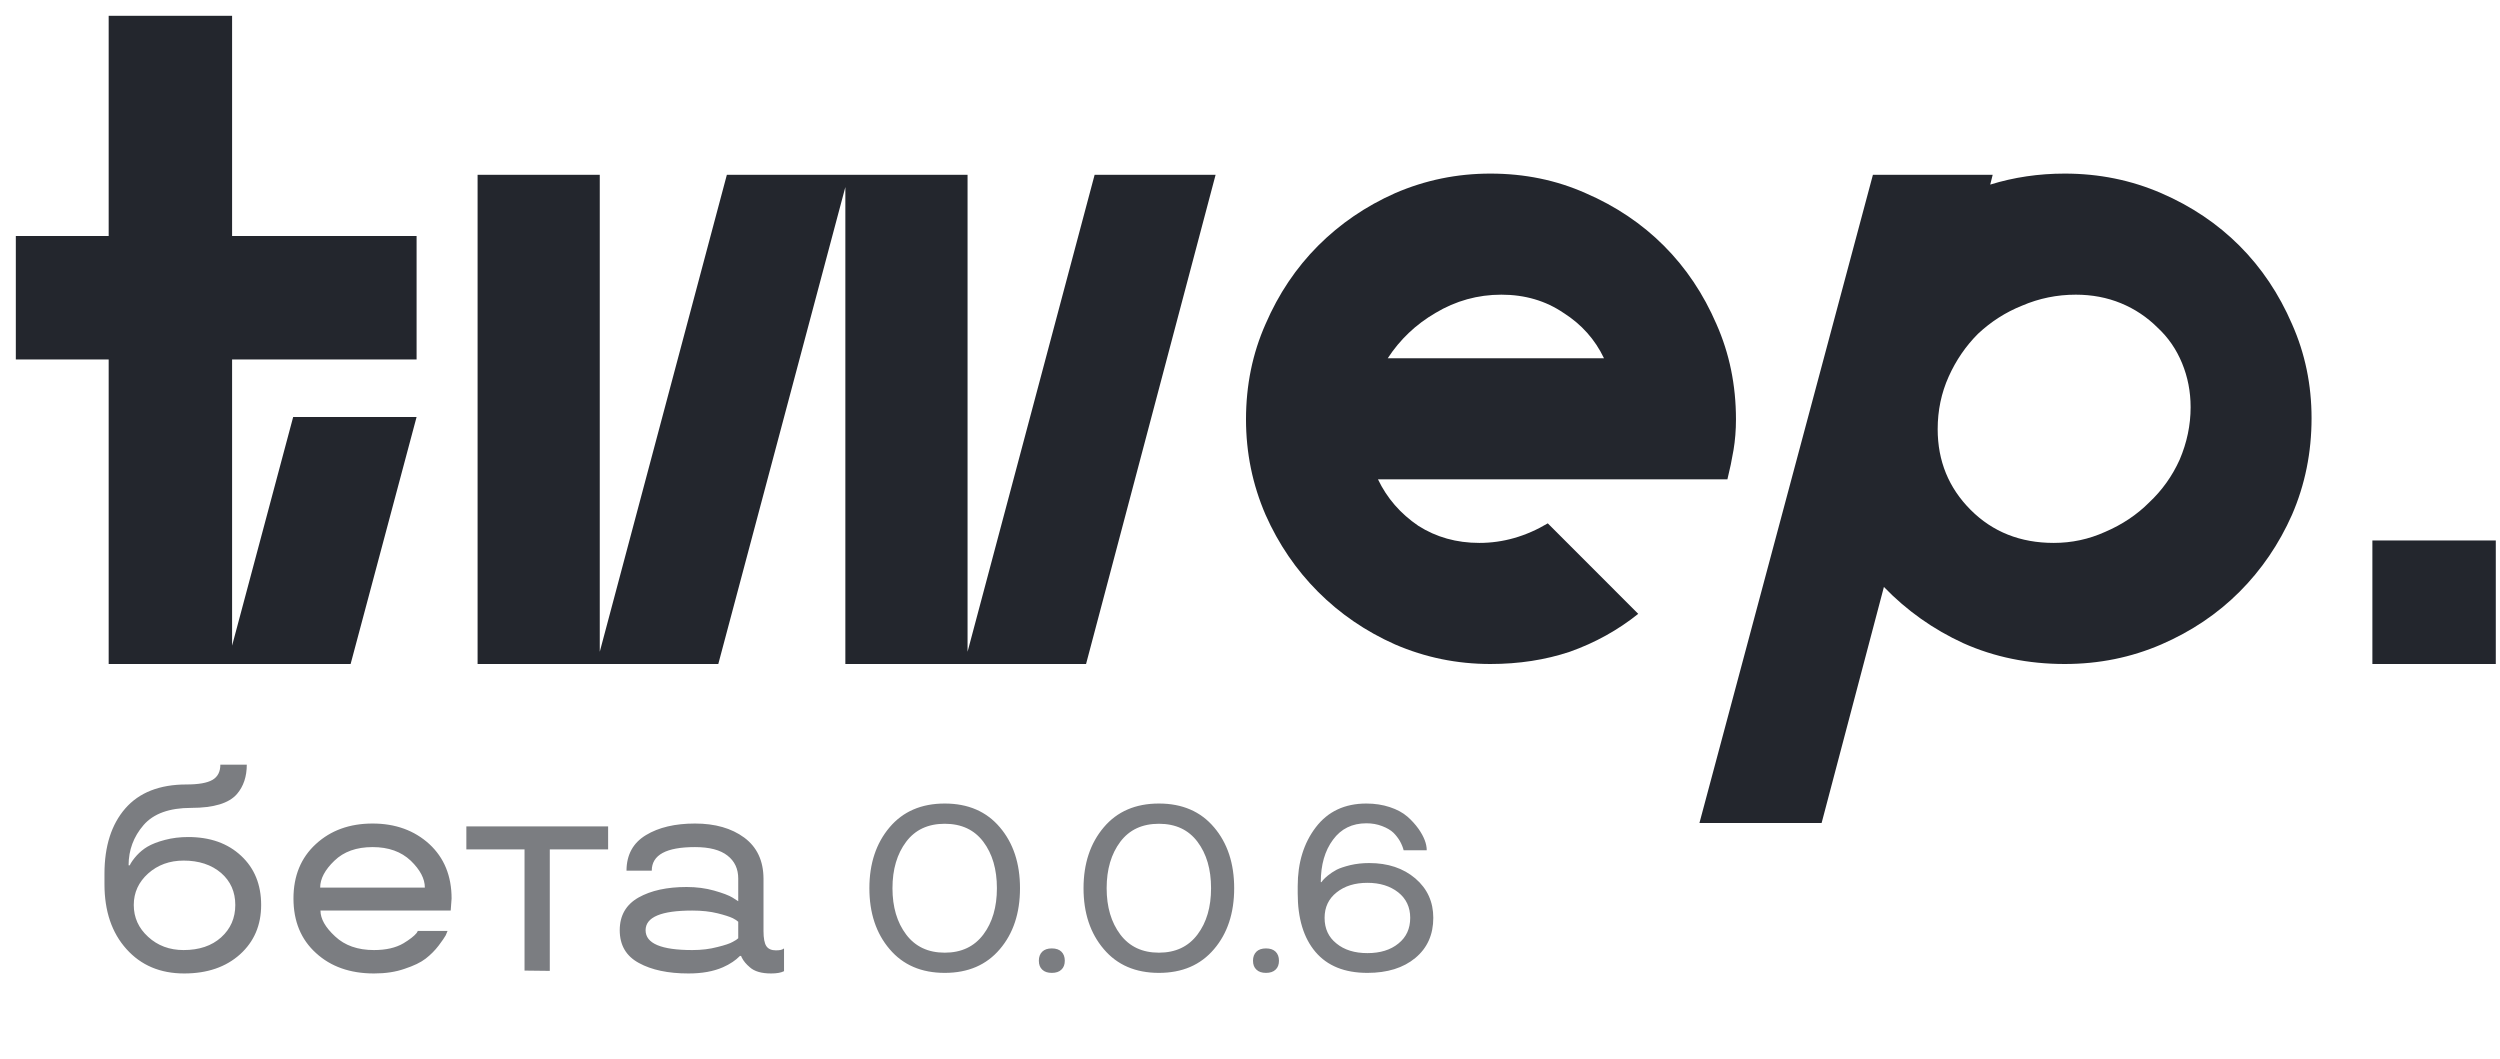
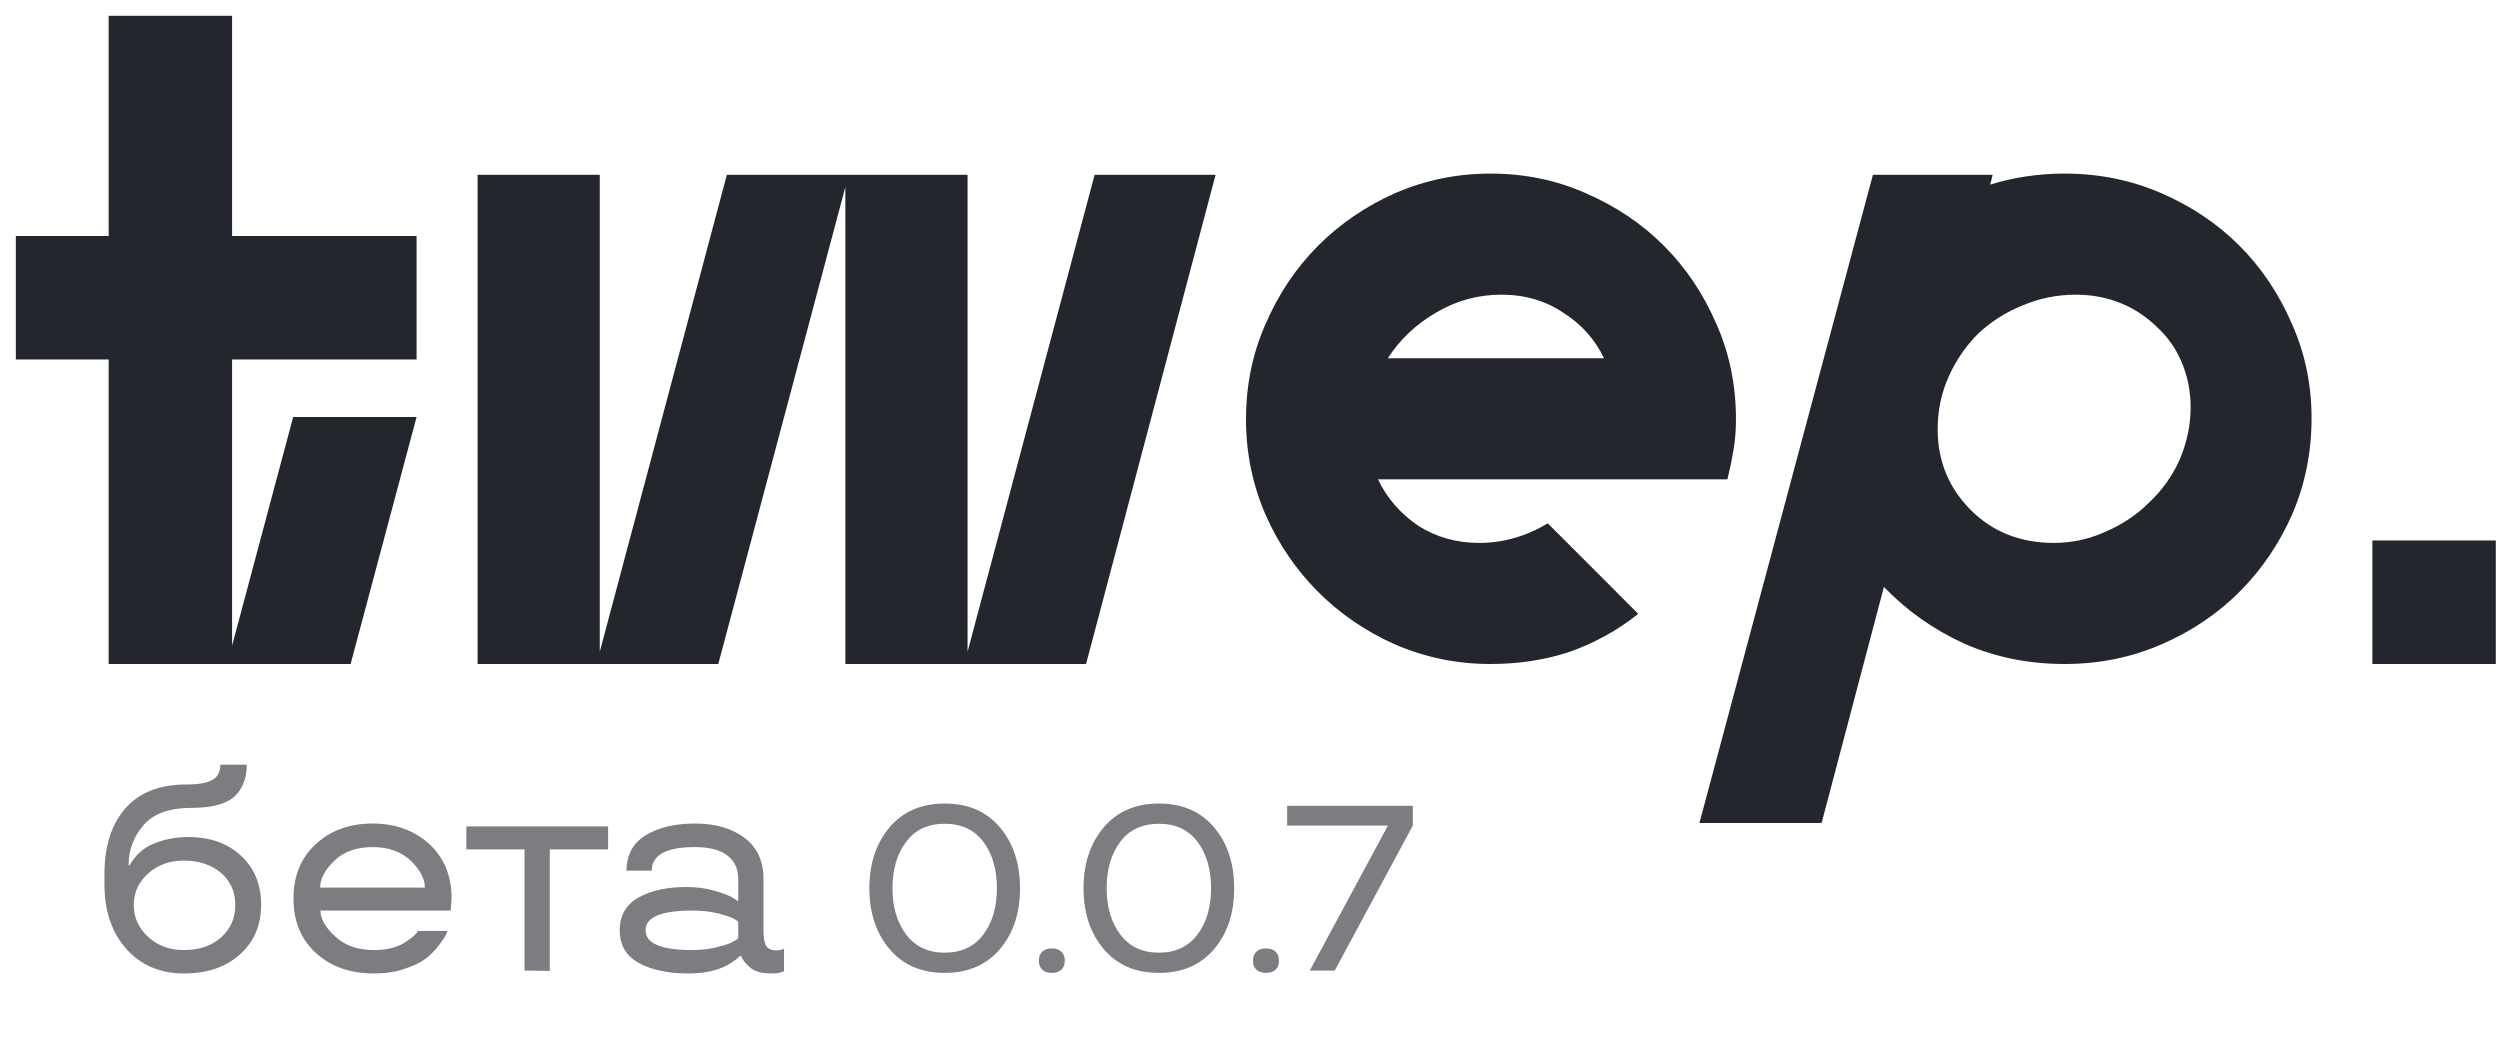
<svg xmlns="http://www.w3.org/2000/svg" width="85" height="36" viewBox="0 0 85 36" fill="none">
  <path d="M3.695 12.222V22.576H11.921L14.164 14.177H9.968L7.891 21.952V12.222H14.164V8.023H7.891V0.538H3.695V8.023H0.538V12.222H3.695Z" fill="#23262D" />
  <path d="M41.33 5.944H37.217L32.897 22.16V5.944H24.713L20.392 22.16V5.944H16.238V22.576H24.422L28.742 6.36V22.576H36.926L41.33 5.944Z" fill="#23262D" />
  <path d="M50.299 18.459C49.523 18.459 48.831 18.265 48.222 17.877C47.612 17.462 47.156 16.935 46.851 16.297H58.732C58.815 15.965 58.884 15.632 58.94 15.299C58.995 14.967 59.023 14.62 59.023 14.26C59.023 13.096 58.801 12.014 58.358 11.017C57.915 9.991 57.32 9.104 56.572 8.355C55.824 7.607 54.938 7.011 53.913 6.568C52.916 6.124 51.836 5.902 50.673 5.902C49.537 5.902 48.457 6.124 47.432 6.568C46.435 7.011 45.563 7.607 44.815 8.355C44.068 9.104 43.472 9.991 43.029 11.017C42.586 12.014 42.364 13.096 42.364 14.26C42.364 15.396 42.586 16.477 43.029 17.503C43.472 18.501 44.068 19.374 44.815 20.123C45.563 20.871 46.435 21.467 47.432 21.911C48.457 22.354 49.537 22.576 50.673 22.576C51.642 22.576 52.542 22.437 53.373 22.16C54.232 21.855 55.007 21.425 55.7 20.871L52.625 17.794C51.878 18.238 51.102 18.459 50.299 18.459ZM51.047 10.019C51.85 10.019 52.556 10.227 53.165 10.642C53.775 11.03 54.232 11.543 54.536 12.181H47.183C47.599 11.543 48.139 11.03 48.803 10.642C49.496 10.227 50.244 10.019 51.047 10.019Z" fill="#23262D" />
  <path d="M67.751 5.944H63.679L57.781 27.981H61.935L64.053 19.956C64.829 20.76 65.729 21.398 66.754 21.869C67.806 22.34 68.955 22.576 70.202 22.576C71.365 22.576 72.459 22.354 73.484 21.911C74.508 21.467 75.394 20.871 76.142 20.123C76.89 19.374 77.485 18.501 77.928 17.503C78.372 16.477 78.593 15.383 78.593 14.218C78.593 13.082 78.372 12.014 77.928 11.017C77.485 9.991 76.89 9.104 76.142 8.355C75.394 7.607 74.508 7.011 73.484 6.568C72.459 6.124 71.365 5.902 70.202 5.902C69.315 5.902 68.471 6.027 67.668 6.276L67.751 5.944ZM65.881 14.592C65.881 13.955 66.006 13.359 66.255 12.805C66.504 12.25 66.837 11.765 67.252 11.349C67.695 10.934 68.194 10.615 68.748 10.393C69.329 10.143 69.939 10.019 70.576 10.019C71.129 10.019 71.642 10.116 72.113 10.31C72.583 10.504 72.999 10.781 73.359 11.141C73.719 11.474 73.996 11.876 74.19 12.347C74.384 12.818 74.481 13.317 74.481 13.844C74.481 14.454 74.356 15.05 74.107 15.632C73.857 16.186 73.511 16.672 73.068 17.087C72.653 17.503 72.154 17.836 71.573 18.085C71.019 18.335 70.437 18.459 69.828 18.459C68.692 18.459 67.751 18.085 67.003 17.337C66.255 16.588 65.881 15.674 65.881 14.592Z" fill="#23262D" />
  <path d="M84.857 22.576V18.376H80.661V22.576H84.857Z" fill="#23262D" />
  <g opacity="0.6">
    <path d="M6.501 27.468C5.759 27.468 5.218 27.663 4.88 28.054C4.541 28.448 4.372 28.903 4.372 29.421H4.411C4.457 29.323 4.536 29.211 4.65 29.084C4.755 28.97 4.873 28.872 5.007 28.791C5.16 28.7 5.36 28.622 5.607 28.557C5.855 28.491 6.118 28.459 6.398 28.459C7.144 28.459 7.744 28.672 8.2 29.099C8.653 29.522 8.879 30.078 8.879 30.769C8.879 31.455 8.64 32.015 8.161 32.448C7.679 32.881 7.046 33.098 6.262 33.098C5.448 33.098 4.794 32.821 4.299 32.268C3.801 31.714 3.552 30.979 3.552 30.061V29.709C3.552 28.771 3.788 28.031 4.26 27.487C4.735 26.944 5.428 26.672 6.34 26.672C6.75 26.672 7.045 26.62 7.224 26.516C7.403 26.412 7.492 26.239 7.492 25.998H8.391C8.391 26.402 8.28 26.734 8.059 26.994C7.788 27.31 7.269 27.468 6.501 27.468ZM7.517 31.872C7.839 31.582 8 31.215 8 30.769C8 30.323 7.839 29.96 7.517 29.68C7.188 29.4 6.763 29.26 6.242 29.26C5.767 29.26 5.365 29.406 5.036 29.699C4.711 29.992 4.548 30.349 4.548 30.769C4.548 31.195 4.711 31.556 5.036 31.852C5.362 32.152 5.764 32.302 6.242 32.302C6.773 32.302 7.198 32.158 7.517 31.872ZM15.354 30.549L15.324 30.959H10.896C10.896 31.239 11.062 31.532 11.394 31.838C11.722 32.147 12.163 32.302 12.717 32.302C13.124 32.302 13.457 32.225 13.718 32.072C13.933 31.942 14.082 31.825 14.167 31.721L14.206 31.652H15.217C15.197 31.701 15.176 31.752 15.153 31.804C15.111 31.879 15.031 31.994 14.914 32.15C14.787 32.316 14.639 32.465 14.47 32.595C14.307 32.722 14.068 32.837 13.752 32.941C13.453 33.046 13.107 33.098 12.717 33.098C11.906 33.098 11.249 32.867 10.744 32.404C10.233 31.942 9.978 31.324 9.978 30.549C9.978 29.781 10.231 29.164 10.739 28.698C11.244 28.233 11.887 28 12.668 28C13.443 28 14.086 28.233 14.597 28.698C15.101 29.164 15.354 29.781 15.354 30.549ZM13.967 29.265C13.641 28.955 13.208 28.801 12.668 28.801C12.121 28.801 11.688 28.955 11.369 29.265C11.047 29.574 10.886 29.878 10.886 30.178H14.445C14.445 29.878 14.286 29.574 13.967 29.265ZM17.834 28.879H15.856V28.098H20.676V28.879H18.693V33.01L17.834 33V28.879ZM21.071 31.628C21.071 31.127 21.285 30.756 21.711 30.515C22.134 30.277 22.678 30.158 23.342 30.158C23.68 30.158 23.993 30.199 24.279 30.28C24.579 30.365 24.789 30.445 24.909 30.52L25.1 30.642V29.87C25.1 29.538 24.977 29.278 24.733 29.089C24.489 28.897 24.121 28.801 23.63 28.801C22.65 28.801 22.16 29.068 22.16 29.602H21.301C21.304 29.061 21.524 28.659 21.96 28.395C22.393 28.132 22.95 28 23.63 28C24.314 28 24.872 28.16 25.305 28.479C25.738 28.801 25.956 29.265 25.959 29.87V31.652C25.959 31.9 25.991 32.072 26.057 32.17C26.122 32.264 26.229 32.312 26.379 32.312C26.509 32.312 26.595 32.294 26.638 32.258L26.657 32.248V33.02C26.556 33.072 26.41 33.098 26.218 33.098C25.892 33.098 25.651 33.028 25.495 32.888C25.371 32.783 25.28 32.675 25.222 32.56L25.197 32.502H25.158C25.077 32.583 24.994 32.652 24.909 32.707C24.808 32.775 24.698 32.836 24.577 32.888C24.258 33.028 23.869 33.098 23.41 33.098C22.717 33.098 22.154 32.979 21.721 32.741C21.288 32.507 21.071 32.136 21.071 31.628ZM23.537 30.959C22.479 30.959 21.95 31.182 21.95 31.628C21.95 32.077 22.479 32.302 23.537 32.302C23.85 32.302 24.134 32.268 24.392 32.199C24.645 32.137 24.82 32.079 24.914 32.023C25.002 31.978 25.064 31.937 25.1 31.901V31.34C25.064 31.304 25.002 31.263 24.914 31.218C24.803 31.166 24.631 31.11 24.396 31.052C24.146 30.99 23.859 30.959 23.537 30.959Z" fill="#23262D" />
-     <path d="M33.996 32.27C33.54 32.809 32.915 33.078 32.121 33.078C31.327 33.078 30.702 32.809 30.246 32.27C29.788 31.733 29.559 31.043 29.559 30.199C29.559 29.361 29.788 28.671 30.246 28.129C30.702 27.59 31.327 27.32 32.121 27.32C32.915 27.32 33.54 27.59 33.996 28.129C34.452 28.665 34.68 29.355 34.68 30.199C34.68 31.046 34.452 31.736 33.996 32.27ZM33.895 30.199C33.895 29.556 33.741 29.03 33.434 28.621C33.126 28.212 32.689 28.008 32.121 28.008C31.553 28.008 31.116 28.212 30.809 28.621C30.499 29.033 30.344 29.559 30.344 30.199C30.344 30.837 30.499 31.362 30.809 31.773C31.119 32.185 31.556 32.391 32.121 32.391C32.686 32.391 33.124 32.185 33.434 31.773C33.741 31.365 33.895 30.84 33.895 30.199ZM35.438 32.969C35.36 32.898 35.321 32.797 35.321 32.664C35.321 32.534 35.36 32.431 35.438 32.355C35.513 32.283 35.621 32.246 35.762 32.246C35.903 32.246 36.011 32.283 36.086 32.355C36.164 32.431 36.203 32.534 36.203 32.664C36.203 32.797 36.164 32.898 36.086 32.969C36.011 33.042 35.903 33.078 35.762 33.078C35.621 33.078 35.513 33.042 35.438 32.969ZM41.278 32.27C40.822 32.809 40.197 33.078 39.403 33.078C38.609 33.078 37.984 32.809 37.528 32.27C37.07 31.733 36.84 31.043 36.84 30.199C36.84 29.361 37.07 28.671 37.528 28.129C37.984 27.59 38.609 27.32 39.403 27.32C40.197 27.32 40.822 27.59 41.278 28.129C41.734 28.665 41.962 29.355 41.962 30.199C41.962 31.046 41.734 31.736 41.278 32.27ZM41.176 30.199C41.176 29.556 41.023 29.03 40.715 28.621C40.408 28.212 39.971 28.008 39.403 28.008C38.835 28.008 38.398 28.212 38.09 28.621C37.781 29.033 37.626 29.559 37.626 30.199C37.626 30.837 37.781 31.362 38.09 31.773C38.4 32.185 38.838 32.391 39.403 32.391C39.968 32.391 40.406 32.185 40.715 31.773C41.023 31.365 41.176 30.84 41.176 30.199ZM42.72 32.969C42.642 32.898 42.602 32.797 42.602 32.664C42.602 32.534 42.642 32.431 42.72 32.355C42.795 32.283 42.903 32.246 43.044 32.246C43.184 32.246 43.293 32.283 43.368 32.355C43.446 32.431 43.485 32.534 43.485 32.664C43.485 32.797 43.446 32.898 43.368 32.969C43.293 33.042 43.184 33.078 43.044 33.078C42.903 33.078 42.795 33.042 42.72 32.969ZM48.509 28.91H47.724C47.7 28.811 47.657 28.706 47.595 28.594C47.535 28.492 47.462 28.398 47.376 28.312C47.282 28.224 47.154 28.148 46.989 28.086C46.825 28.023 46.648 27.992 46.458 27.992C45.974 27.992 45.595 28.178 45.322 28.551C45.045 28.923 44.907 29.404 44.907 29.992H44.931C44.97 29.93 45.043 29.854 45.15 29.766C45.233 29.698 45.332 29.633 45.447 29.57C45.548 29.518 45.703 29.466 45.911 29.414C46.112 29.367 46.327 29.344 46.556 29.344C47.189 29.344 47.711 29.518 48.122 29.867C48.529 30.216 48.732 30.663 48.732 31.207C48.732 31.777 48.529 32.232 48.122 32.57C47.714 32.909 47.17 33.078 46.493 33.078C45.717 33.078 45.128 32.84 44.724 32.363C44.323 31.889 44.122 31.227 44.122 30.375V30.129C44.122 29.332 44.327 28.665 44.736 28.129C45.147 27.59 45.721 27.32 46.458 27.32C46.742 27.32 47.007 27.361 47.251 27.441C47.496 27.522 47.697 27.63 47.853 27.766C47.996 27.891 48.122 28.03 48.232 28.184C48.417 28.449 48.509 28.691 48.509 28.91ZM45.439 32.078C45.704 32.297 46.056 32.406 46.493 32.406C46.931 32.406 47.282 32.297 47.548 32.078C47.814 31.865 47.947 31.574 47.947 31.207C47.947 30.845 47.811 30.556 47.54 30.34C47.264 30.124 46.915 30.016 46.493 30.016C46.066 30.016 45.717 30.124 45.447 30.34C45.173 30.556 45.036 30.845 45.036 31.207C45.036 31.574 45.17 31.865 45.439 32.078Z" fill="#23262D" />
+     <path d="M33.996 32.27C33.54 32.809 32.915 33.078 32.121 33.078C31.327 33.078 30.702 32.809 30.246 32.27C29.788 31.733 29.559 31.043 29.559 30.199C29.559 29.361 29.788 28.671 30.246 28.129C30.702 27.59 31.327 27.32 32.121 27.32C32.915 27.32 33.54 27.59 33.996 28.129C34.452 28.665 34.68 29.355 34.68 30.199C34.68 31.046 34.452 31.736 33.996 32.27ZM33.895 30.199C33.895 29.556 33.741 29.03 33.434 28.621C33.126 28.212 32.689 28.008 32.121 28.008C31.553 28.008 31.116 28.212 30.809 28.621C30.499 29.033 30.344 29.559 30.344 30.199C30.344 30.837 30.499 31.362 30.809 31.773C31.119 32.185 31.556 32.391 32.121 32.391C32.686 32.391 33.124 32.185 33.434 31.773C33.741 31.365 33.895 30.84 33.895 30.199ZM35.438 32.969C35.36 32.898 35.321 32.797 35.321 32.664C35.321 32.534 35.36 32.431 35.438 32.355C35.513 32.283 35.621 32.246 35.762 32.246C35.903 32.246 36.011 32.283 36.086 32.355C36.164 32.431 36.203 32.534 36.203 32.664C36.203 32.797 36.164 32.898 36.086 32.969C36.011 33.042 35.903 33.078 35.762 33.078C35.621 33.078 35.513 33.042 35.438 32.969ZM41.278 32.27C40.822 32.809 40.197 33.078 39.403 33.078C38.609 33.078 37.984 32.809 37.528 32.27C37.07 31.733 36.84 31.043 36.84 30.199C36.84 29.361 37.07 28.671 37.528 28.129C37.984 27.59 38.609 27.32 39.403 27.32C40.197 27.32 40.822 27.59 41.278 28.129C41.734 28.665 41.962 29.355 41.962 30.199C41.962 31.046 41.734 31.736 41.278 32.27ZM41.176 30.199C41.176 29.556 41.023 29.03 40.715 28.621C40.408 28.212 39.971 28.008 39.403 28.008C38.835 28.008 38.398 28.212 38.09 28.621C37.781 29.033 37.626 29.559 37.626 30.199C37.626 30.837 37.781 31.362 38.09 31.773C38.4 32.185 38.838 32.391 39.403 32.391C39.968 32.391 40.406 32.185 40.715 31.773C41.023 31.365 41.176 30.84 41.176 30.199ZM42.72 32.969C42.642 32.898 42.602 32.797 42.602 32.664C42.602 32.534 42.642 32.431 42.72 32.355C42.795 32.283 42.903 32.246 43.044 32.246C43.184 32.246 43.293 32.283 43.368 32.355C43.446 32.431 43.485 32.534 43.485 32.664C43.485 32.797 43.446 32.898 43.368 32.969C43.293 33.042 43.184 33.078 43.044 33.078C42.903 33.078 42.795 33.042 42.72 32.969ZM45.38 33H44.532L47.189 28.07H43.763V27.398H48.036V28.07L45.38 33Z" fill="#23262D" />
  </g>
</svg>
